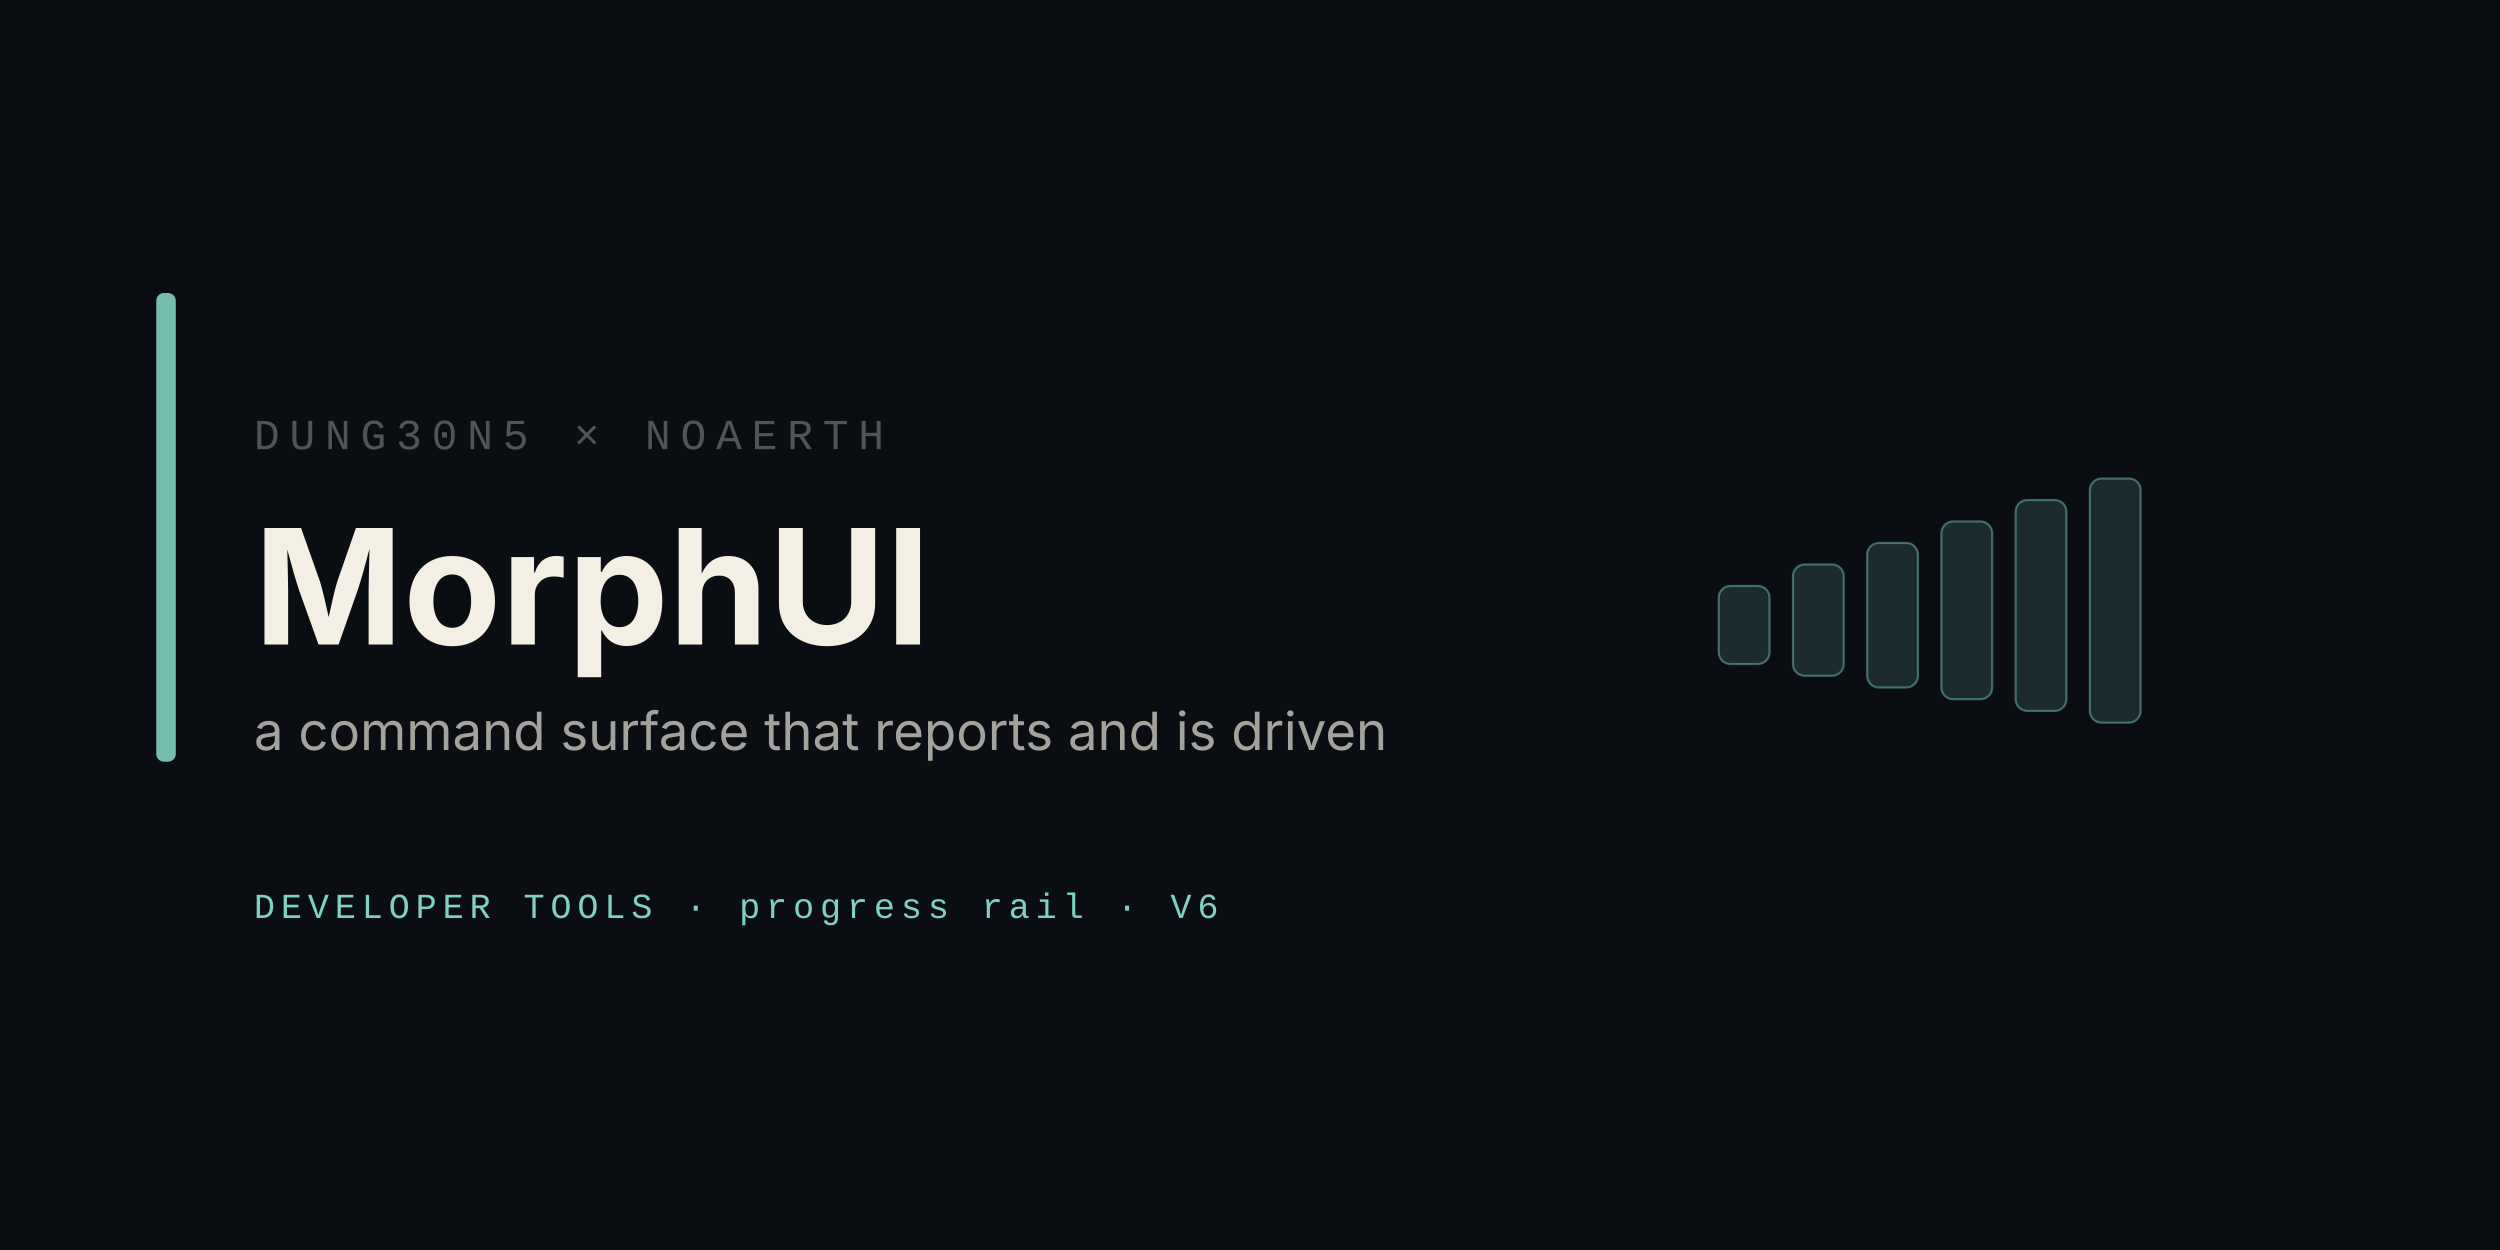
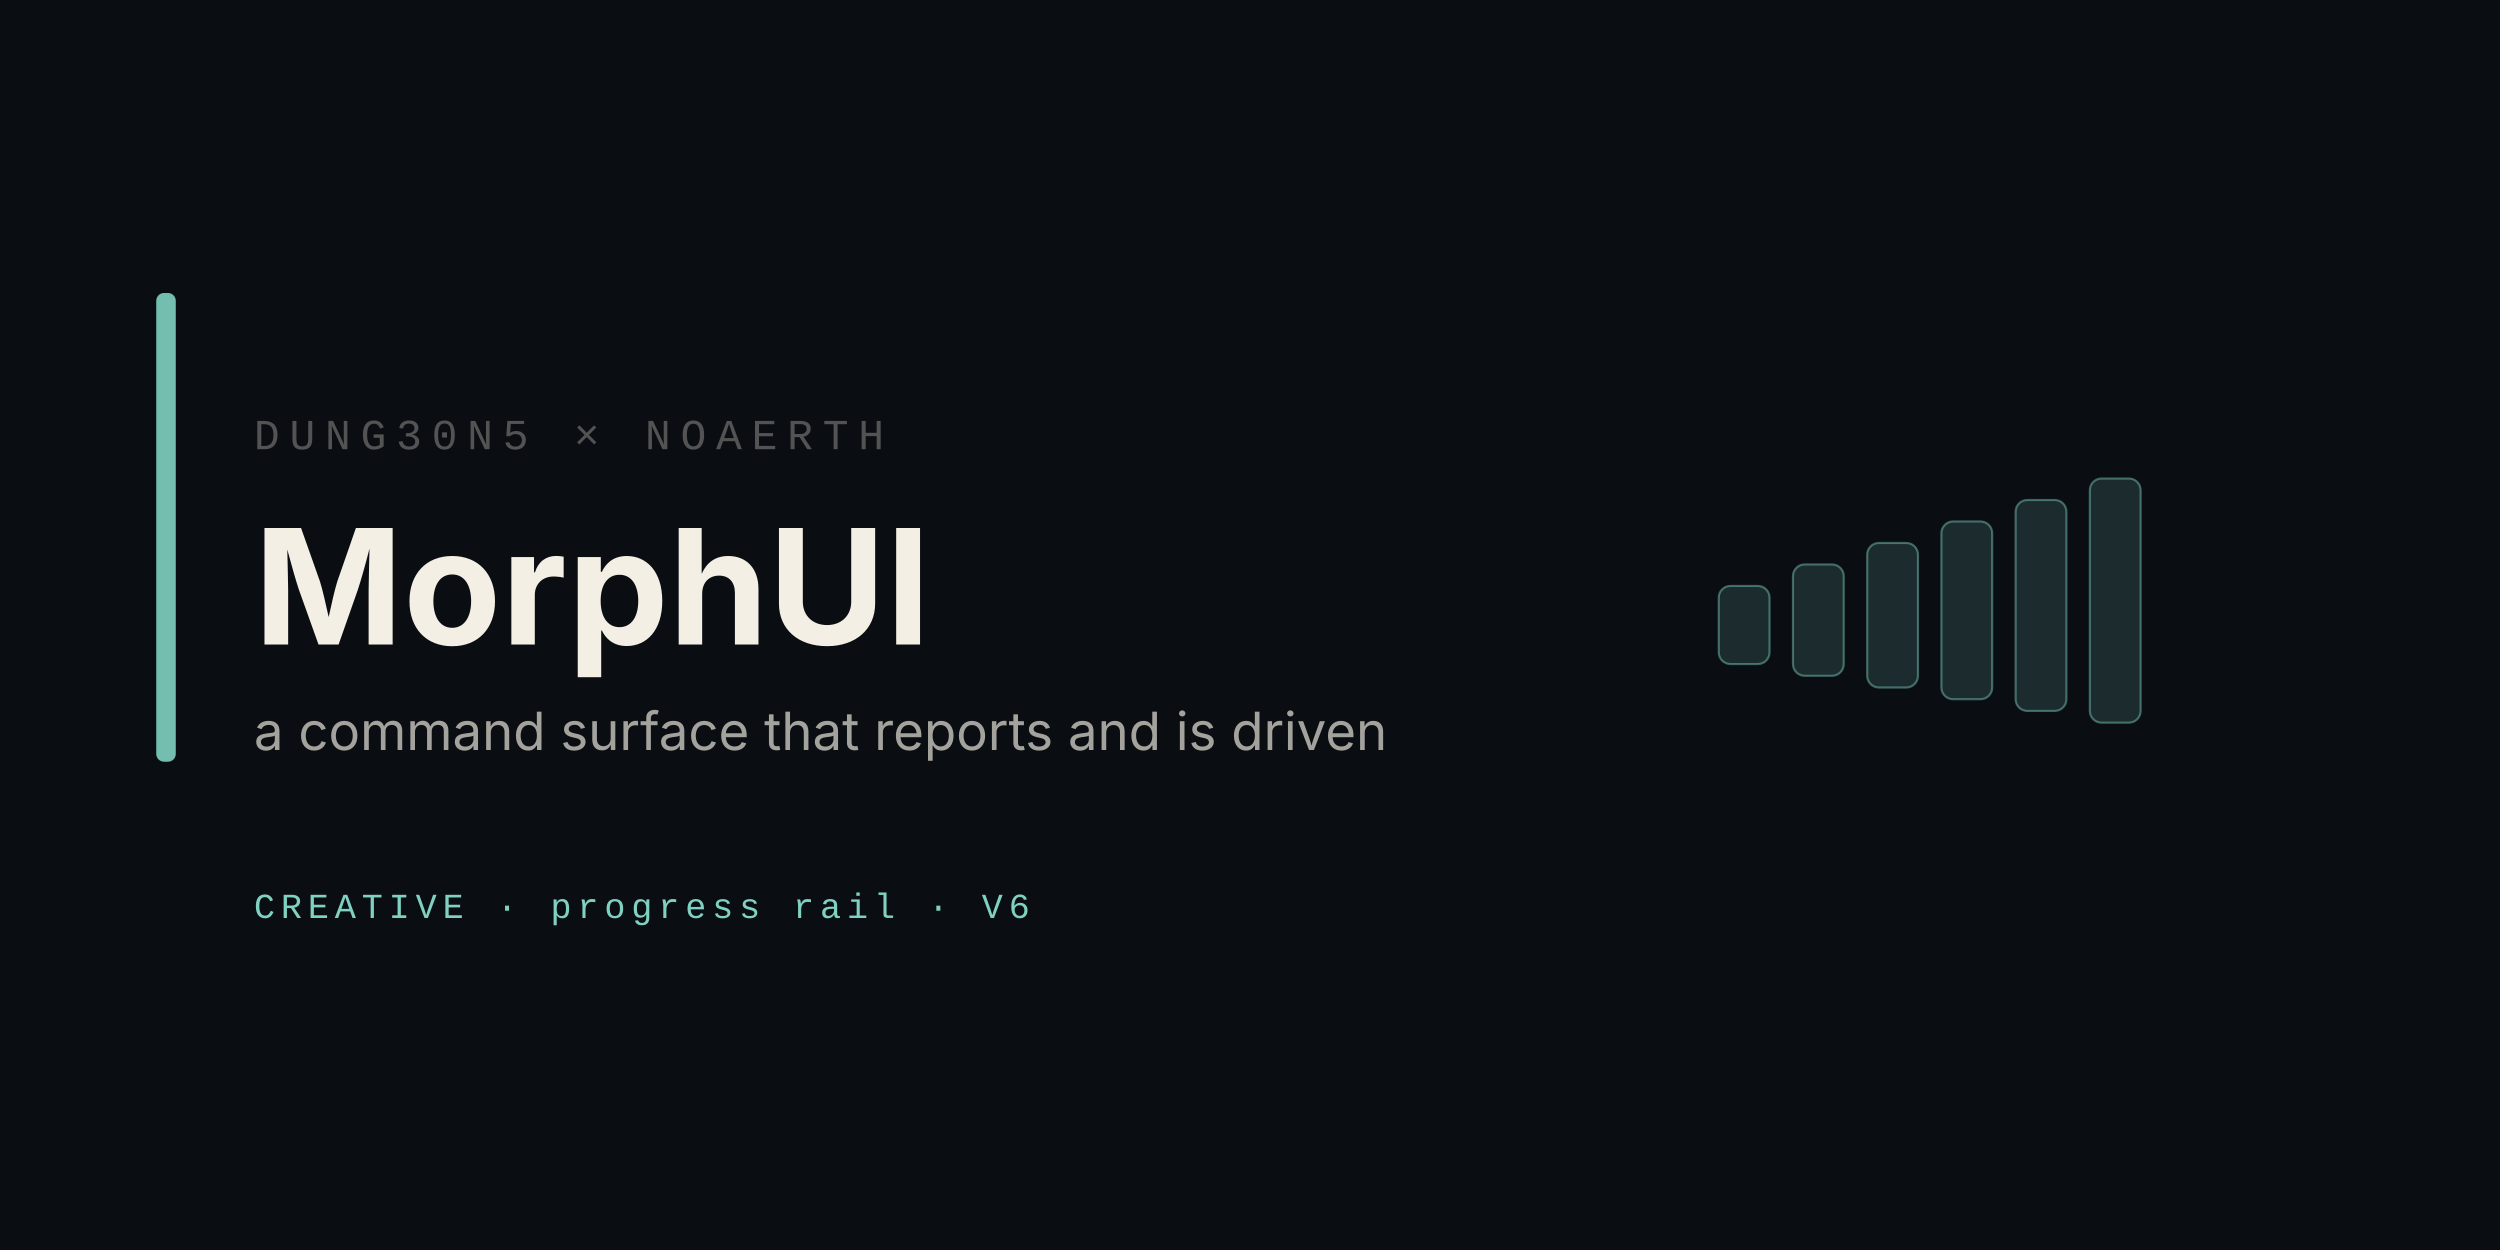
<svg xmlns="http://www.w3.org/2000/svg" viewBox="0 0 1280 640" width="1280" height="640" role="img" aria-label="MorphUI project card">
  <rect width="1280" height="640" fill="#0a0d12" />
  <rect x="880" y="300" width="26" height="40" rx="6" fill="#7fd1c1" fill-opacity="0.16" stroke="#7fd1c1" stroke-width="1.1" stroke-opacity="0.45" />
  <rect x="918" y="289" width="26" height="57" rx="6" fill="#7fd1c1" fill-opacity="0.16" stroke="#7fd1c1" stroke-width="1.1" stroke-opacity="0.45" />
  <rect x="956" y="278" width="26" height="74" rx="6" fill="#7fd1c1" fill-opacity="0.16" stroke="#7fd1c1" stroke-width="1.1" stroke-opacity="0.45" />
  <rect x="994" y="267" width="26" height="91" rx="6" fill="#7fd1c1" fill-opacity="0.16" stroke="#7fd1c1" stroke-width="1.1" stroke-opacity="0.45" />
  <rect x="1032" y="256" width="26" height="108" rx="6" fill="#7fd1c1" fill-opacity="0.16" stroke="#7fd1c1" stroke-width="1.1" stroke-opacity="0.45" />
  <rect x="1070" y="245" width="26" height="125" rx="6" fill="#7fd1c1" fill-opacity="0.16" stroke="#7fd1c1" stroke-width="1.1" stroke-opacity="0.45" />
  <rect x="80" y="150" width="10" height="240" rx="4" fill="#7fd1c1" opacity="0.9" />
  <text x="130" y="230" font-family="ui-monospace, SFMono-Regular, Menlo, Monaco, Consolas, 'Liberation Mono', monospace" font-size="22" letter-spacing="5" fill="#f4efe44f">DUNG30N5 × NOAERTH</text>
  <text x="130" y="330" font-family="-apple-system, BlinkMacSystemFont, 'Segoe UI', Inter, Helvetica, Arial, sans-serif" font-size="82" font-weight="700" fill="#f4efe4">MorphUI</text>
  <text x="130" y="384" font-family="-apple-system, BlinkMacSystemFont, 'Segoe UI', Inter, Helvetica, Arial, sans-serif" font-size="27" fill="#f4efe4a8">a command surface that reports and is driven</text>
-   <text x="130" y="470" font-family="ui-monospace, SFMono-Regular, Menlo, Monaco, Consolas, 'Liberation Mono', monospace" font-size="18" fill="#7fd1c1" letter-spacing="3">DEVELOPER TOOLS · progress rail · V6</text>
+   <text x="130" y="470" font-family="ui-monospace, SFMono-Regular, Menlo, Monaco, Consolas, 'Liberation Mono', monospace" font-size="18" fill="#7fd1c1" letter-spacing="3">CREATIVE · progress rail · V6</text>
</svg>
